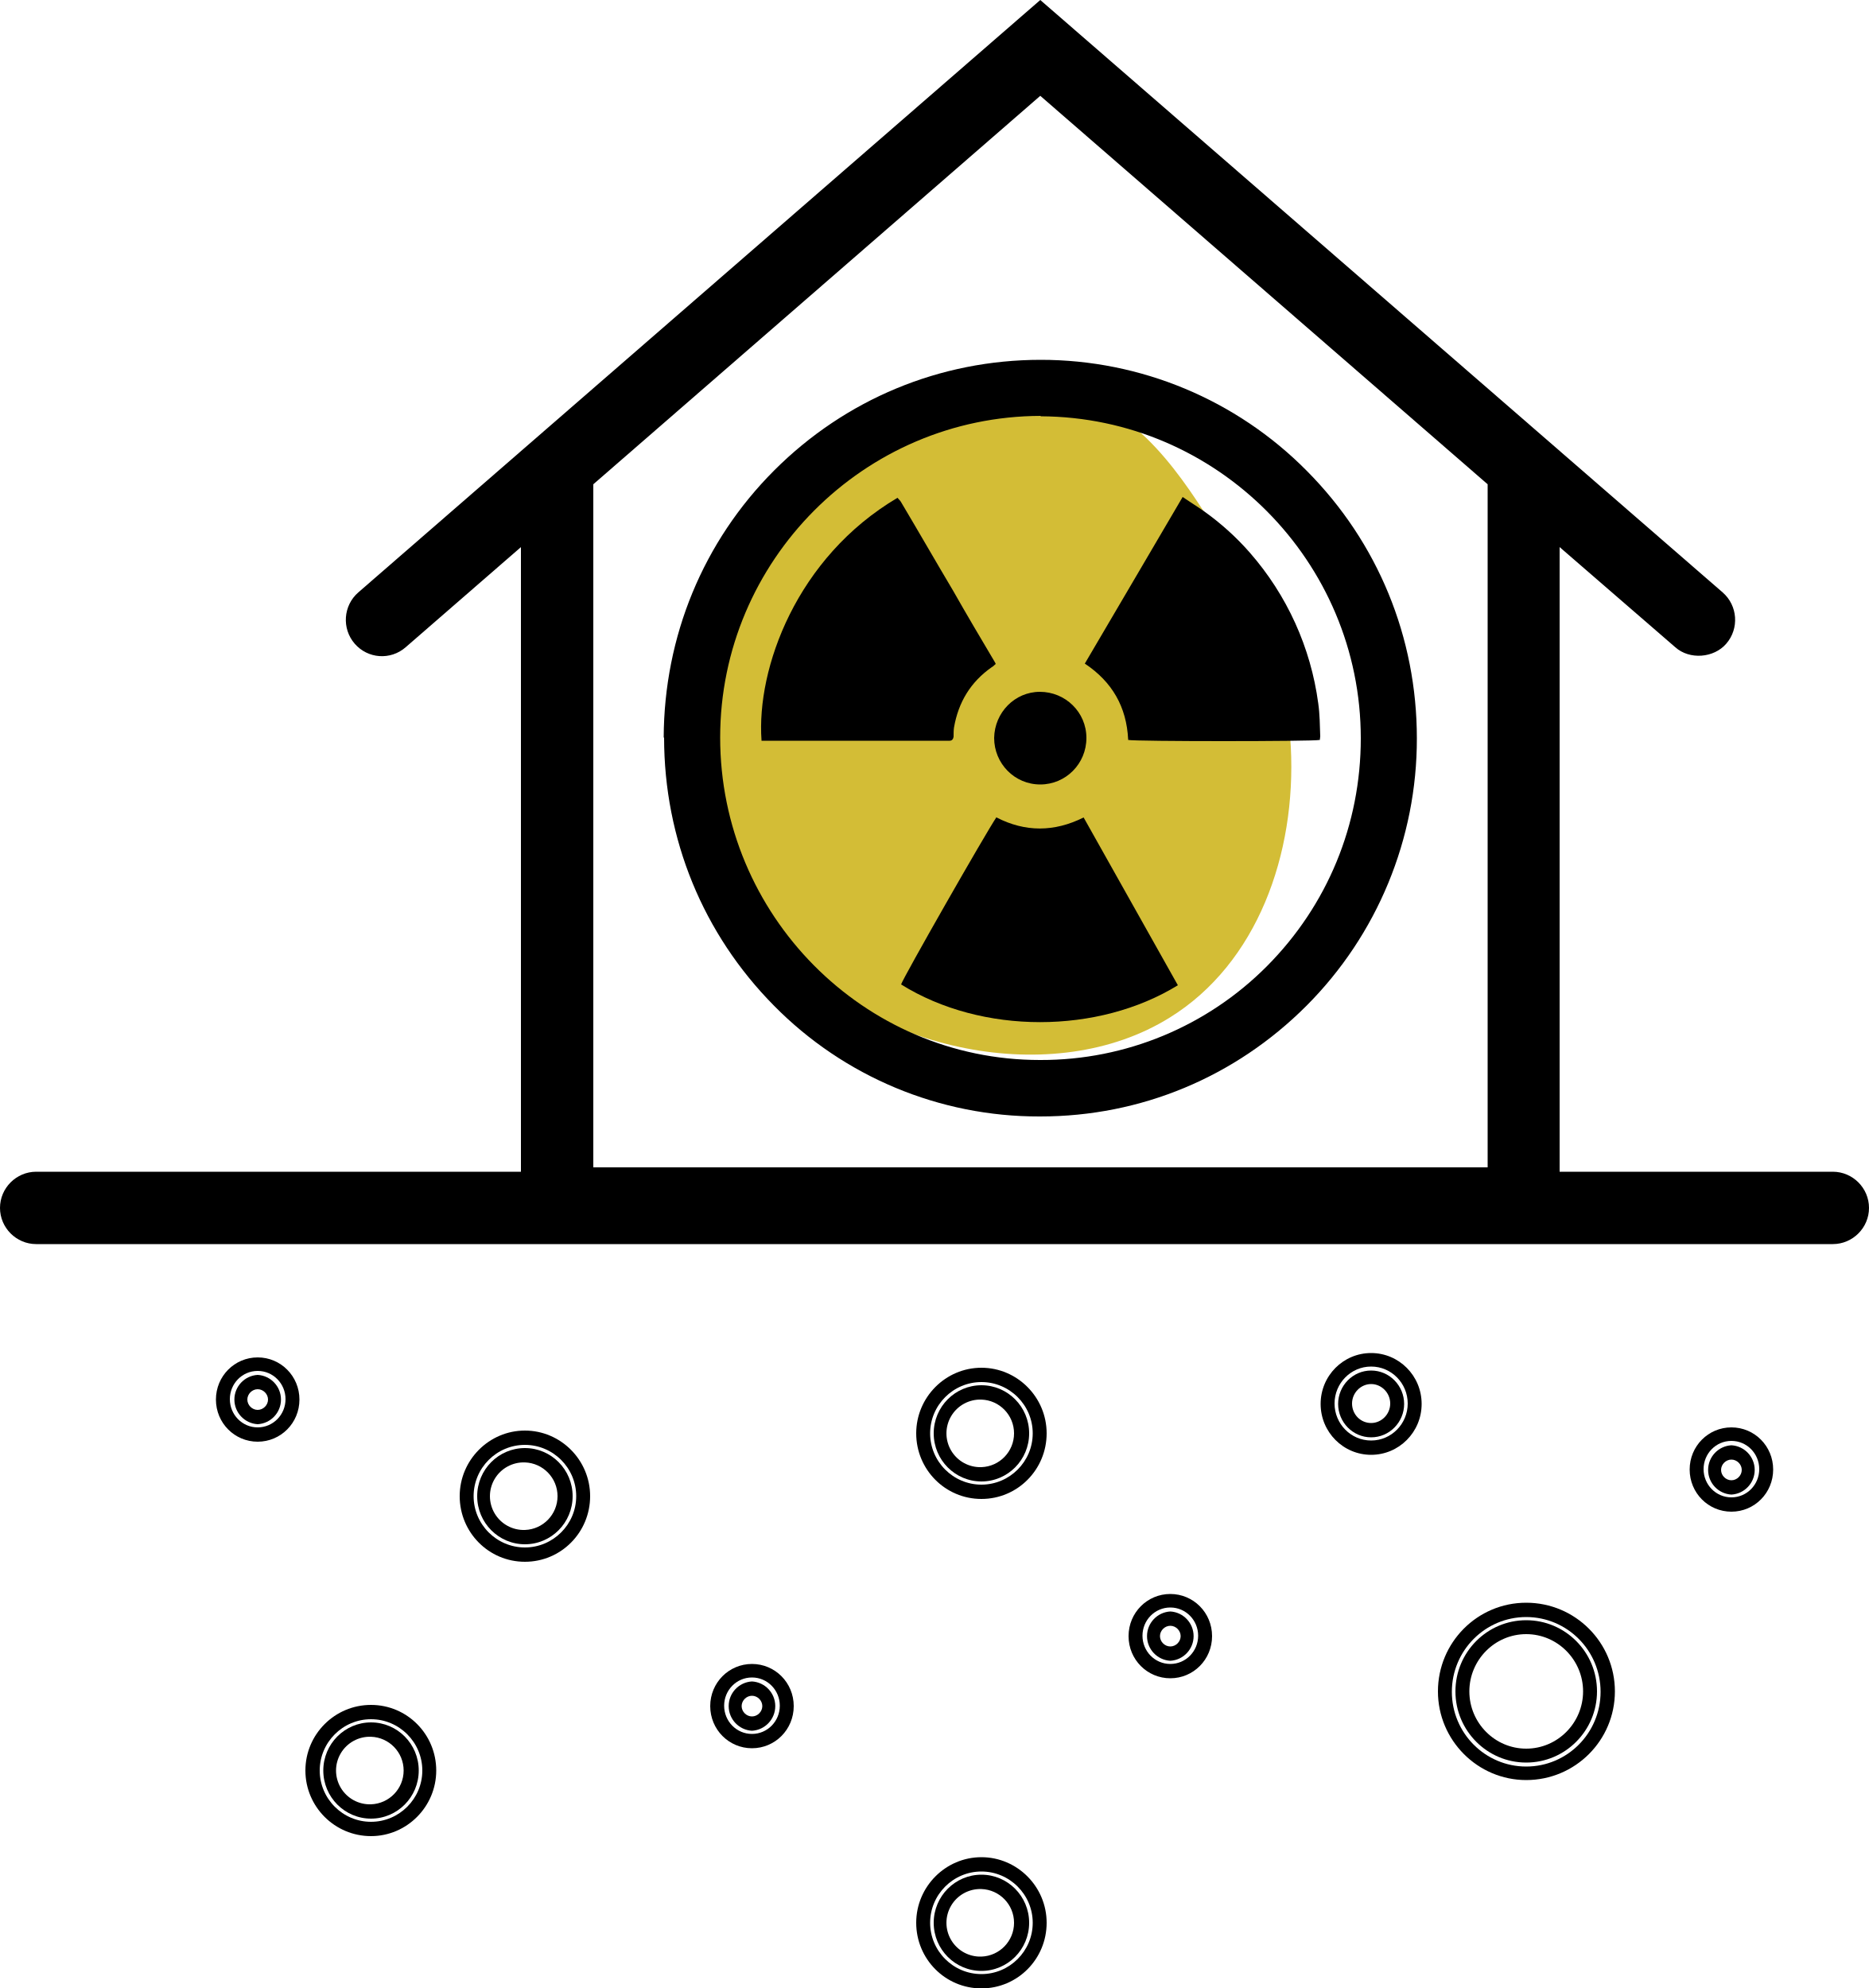
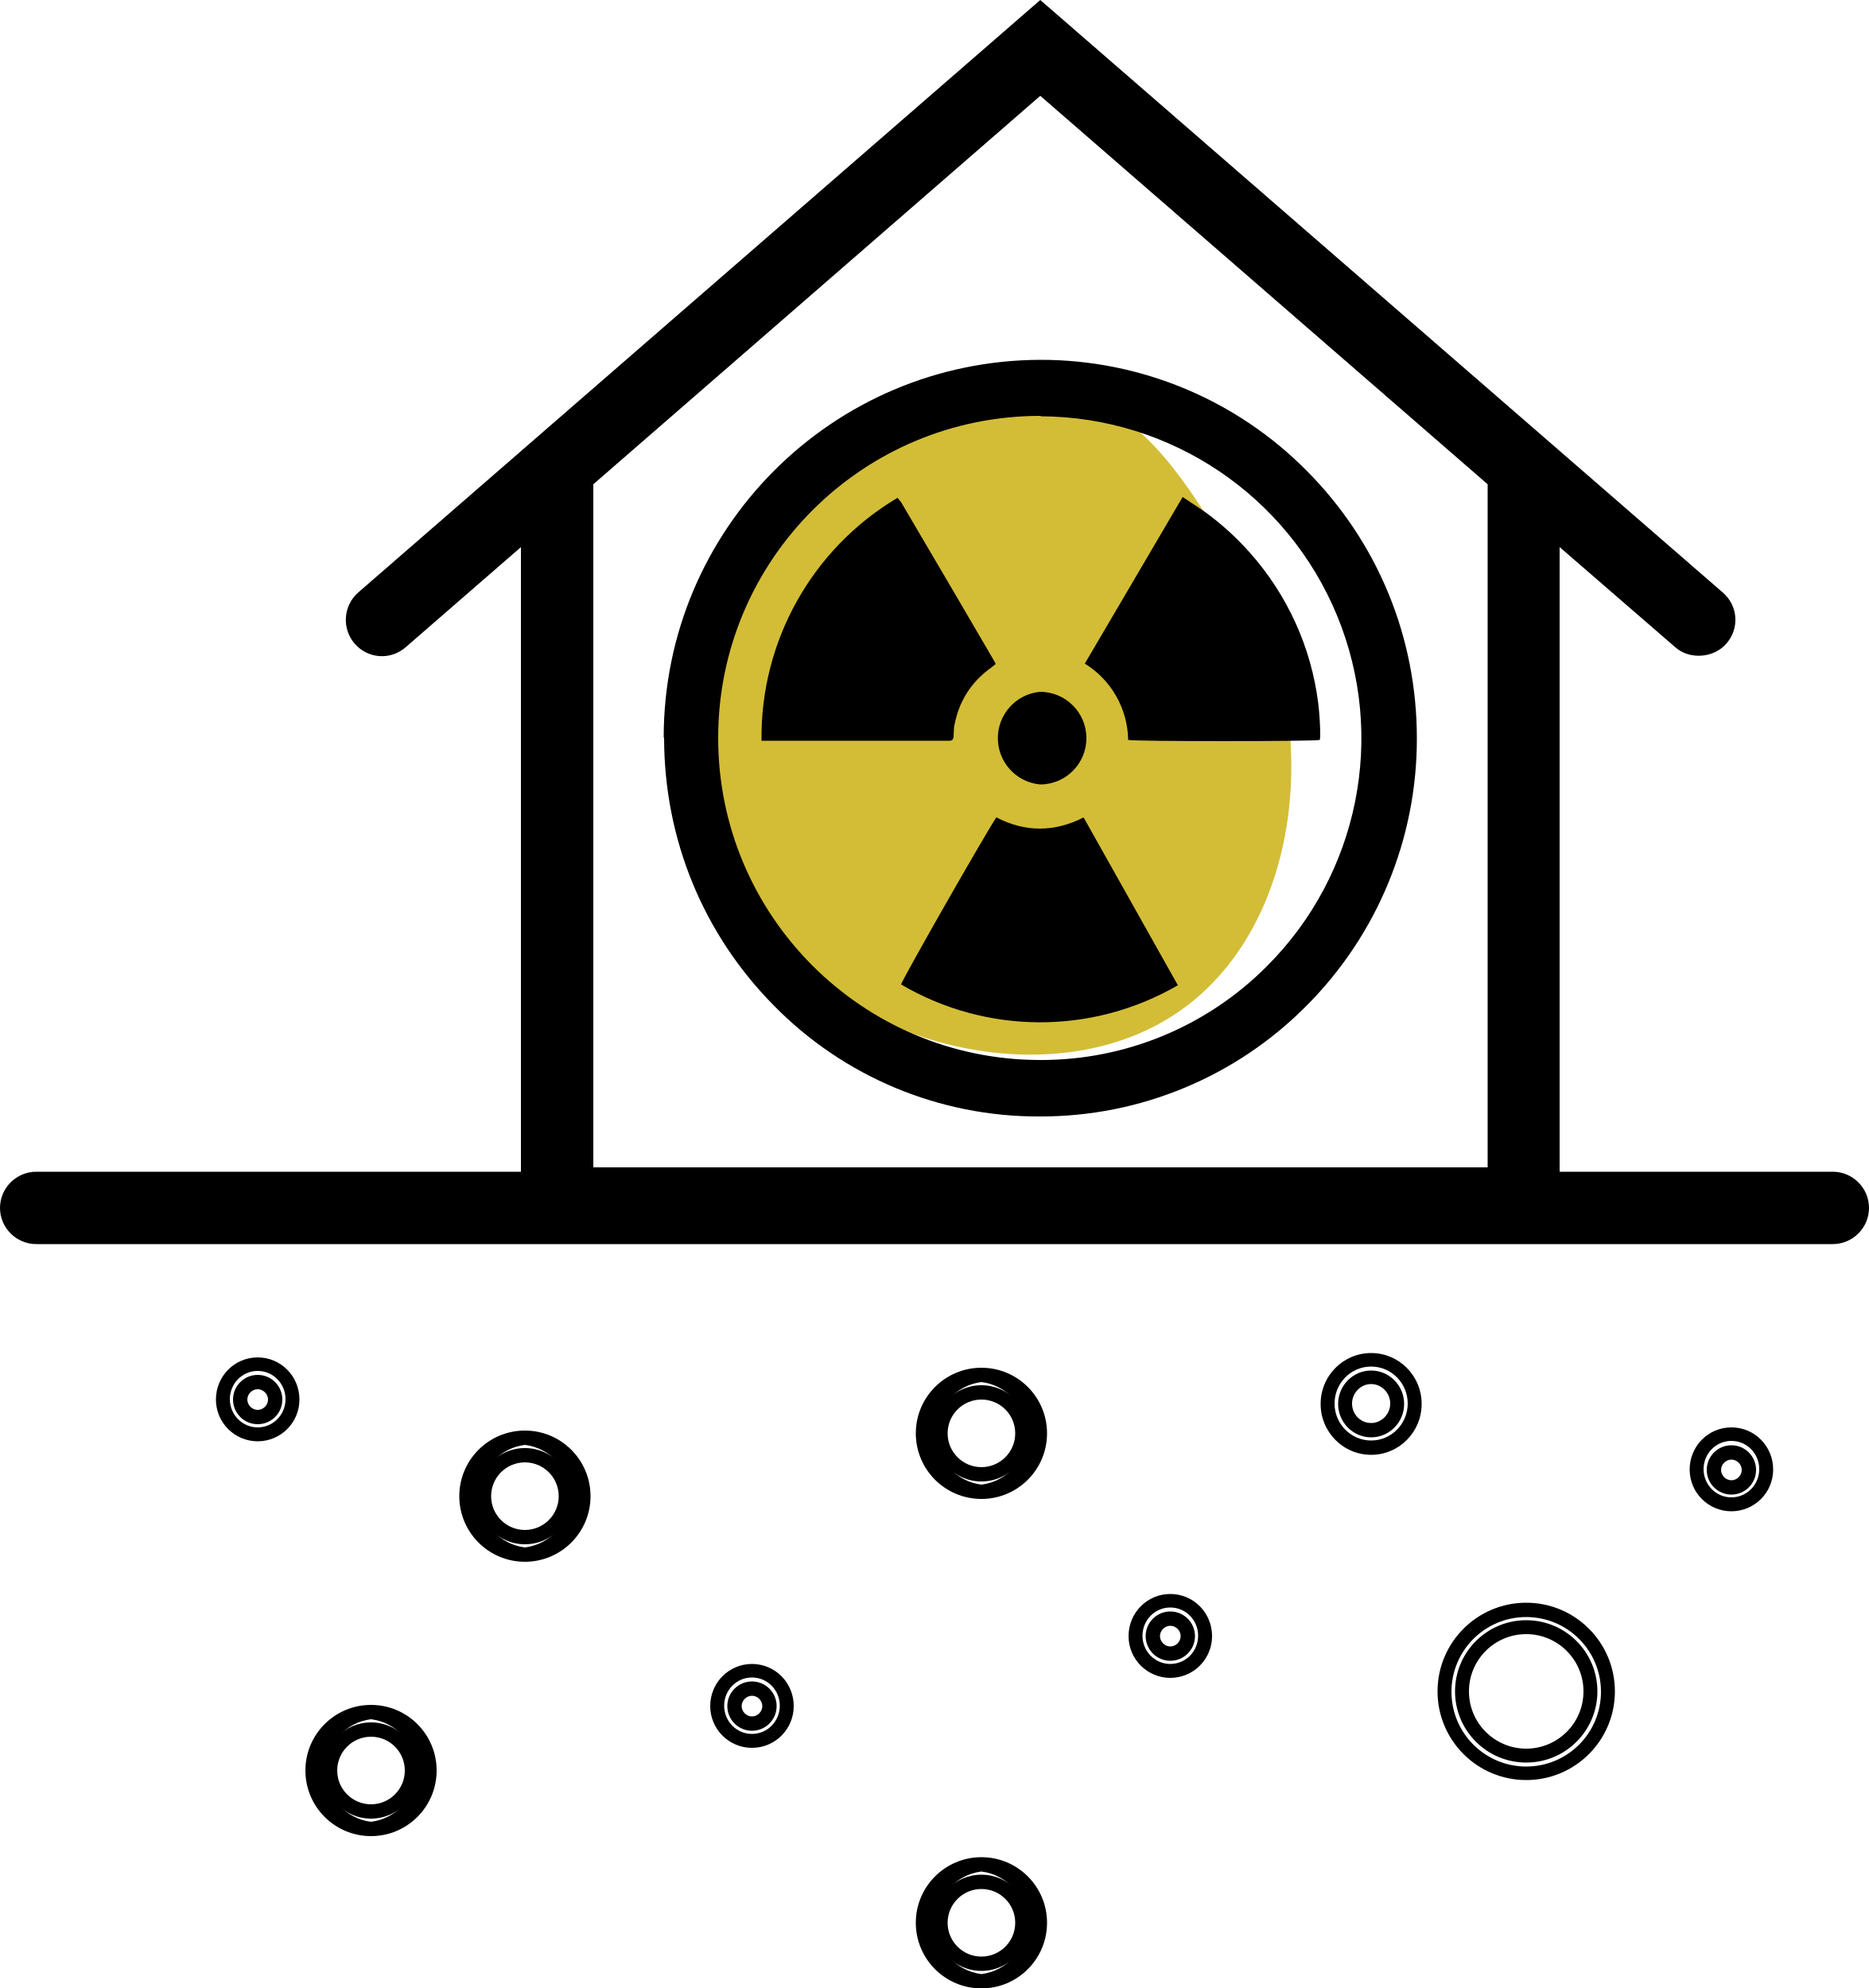
<svg xmlns="http://www.w3.org/2000/svg" viewBox="0 0 47 50">
-   <path d="M27.12 10.04c-4.28 0-6.67 1.13-8.81 4.84-1.42 2.45-.51 6.84 1.3 8.9 2.32 2.65 6.88 3.64 9.81 1.81 2.19-1.36 3.18-4.1 3.04-6.81-.11-2.06-.68-3.59-1.82-5.34-.6-.92-1.82-3.07-3.51-3.41Z" style="fill:#d3bd36" />
-   <path d="M46.09 29.47h-6.87V13.76l2.91 2.52c.36.32.97.27 1.28-.09.33-.38.29-.96-.09-1.29L26.16 0 9.01 14.9c-.38.33-.42.91-.09 1.29s.9.42 1.28.09l2.9-2.52v15.71H.91c-.5 0-.91.41-.91.91s.41.91.91.91h45.18c.5 0 .91-.41.91-.91s-.41-.91-.91-.91m-8.68-.11H14.92V12.18l11.24-9.77 11.25 9.77z" />
-   <path d="M16.7 18.55c0 2.55.98 4.94 2.76 6.74a9.34 9.34 0 0 0 6.68 2.79h.02c2.53 0 4.9-.99 6.69-2.78a9.5 9.5 0 0 0 2.78-6.73c0-2.54-.98-4.93-2.77-6.73a9.4 9.4 0 0 0-6.69-2.79c-2.53 0-4.91.99-6.7 2.78s-2.77 4.18-2.78 6.72Zm9.47-8.08c4.44.02 8.05 3.65 8.05 8.1 0 2.17-.84 4.2-2.36 5.73a8 8 0 0 1-5.69 2.36h-.02c-4.44 0-8.04-3.65-8.04-8.11 0-4.45 3.62-8.08 8.06-8.09Z" />
-   <path d="M28.37 18.61c.17.04 4.64.04 4.82 0 0-.03.01-.06.01-.09-.01-.28-.01-.55-.05-.83a7.2 7.2 0 0 0-1.72-3.79c-.34-.39-.73-.74-1.15-1.04-.17-.12-.35-.23-.54-.36-.83 1.41-1.64 2.8-2.46 4.19.69.46 1.05 1.09 1.09 1.91Zm-9.22.02h4.73c.06 0 .09-.04.1-.1 0-.08 0-.16.01-.23.11-.64.42-1.15.95-1.52.04-.02.07-.06.1-.08-.01-.03-.02-.04-.03-.06-.35-.59-.7-1.18-1.04-1.78-.44-.74-.87-1.49-1.31-2.23-.02-.04-.06-.07-.09-.11-2.54 1.5-3.55 4.29-3.42 6.1Zm5.91 1.92c-.26.38-2.36 4.06-2.4 4.21 2.04 1.27 4.96 1.25 6.96.02-.79-1.41-1.58-2.81-2.37-4.22q-1.11.555-2.19 0Zm1.1-.82c.64 0 1.16-.52 1.16-1.17s-.53-1.16-1.17-1.16c-.63 0-1.14.52-1.15 1.16 0 .64.51 1.17 1.16 1.17m8.32 14.3c-.7 0-1.27.57-1.27 1.28s.57 1.28 1.27 1.28 1.27-.57 1.27-1.28-.57-1.28-1.27-1.28m0 2.2c-.51 0-.92-.42-.92-.93s.41-.93.92-.93.92.42.92.93-.41.93-.92.93" />
-   <path d="M34.48 34.47c-.46 0-.83.38-.83.84s.37.84.83.84.83-.38.83-.84-.37-.84-.83-.84m0 1.32c-.27 0-.48-.22-.48-.49s.22-.49.48-.49.48.22.48.49-.22.49-.48.49m-28-1.65c-.58 0-1.05.47-1.05 1.06s.47 1.06 1.05 1.06 1.05-.47 1.05-1.06-.47-1.06-1.05-1.06m0 1.76c-.39 0-.7-.32-.7-.71s.31-.71.7-.71.7.32.7.71-.31.71-.7.71" />
-   <path d="M6.48 34.58a.621.621 0 0 0 0 1.24.621.621 0 0 0 0-1.24m0 .88c-.14 0-.26-.12-.26-.26s.12-.26.26-.26.26.12.26.26-.12.26-.26.26m2.85 7.42a1.65 1.65 0 0 0 0 3.3c.9 0 1.64-.74 1.64-1.65s-.73-1.65-1.64-1.65m0 2.94c-.71 0-1.29-.58-1.29-1.29s.58-1.29 1.29-1.29 1.29.58 1.29 1.29-.58 1.29-1.29 1.29" />
-   <path d="M9.33 43.32c-.66 0-1.2.54-1.2 1.21s.54 1.21 1.2 1.21 1.2-.54 1.2-1.21-.54-1.21-1.2-1.21m0 2.06a.85.85 0 1 1-.001-1.699.85.85 0 0 1 .001 1.699m3.87-9.4c-.9 0-1.64.74-1.64 1.65s.73 1.65 1.64 1.65 1.64-.74 1.64-1.65-.74-1.65-1.64-1.65m0 2.94c-.71 0-1.29-.58-1.29-1.29s.58-1.29 1.29-1.29 1.29.58 1.29 1.29-.58 1.29-1.29 1.29" />
-   <path d="M13.2 36.42c-.66 0-1.2.54-1.2 1.21s.54 1.21 1.2 1.21 1.2-.54 1.2-1.21-.54-1.21-1.2-1.21m0 2.06a.85.85 0 1 1-.001-1.699.85.85 0 0 1 .001 1.699m25.18 1.83c-1.23 0-2.22 1-2.22 2.23s1 2.23 2.22 2.23a2.23 2.23 0 0 0 0-4.46m0 4.12c-1.03 0-1.87-.84-1.87-1.88s.84-1.88 1.87-1.88 1.87.84 1.87 1.88-.84 1.88-1.87 1.88" />
-   <path d="M38.38 40.75c-.98 0-1.78.8-1.78 1.79s.8 1.79 1.78 1.79 1.78-.8 1.78-1.79-.8-1.79-1.78-1.79m0 3.23c-.79 0-1.43-.65-1.43-1.44s.64-1.44 1.43-1.44 1.43.65 1.43 1.44-.64 1.44-1.43 1.44m-8.95-3.89c-.58 0-1.05.47-1.05 1.06s.47 1.06 1.05 1.06 1.05-.47 1.05-1.06-.47-1.06-1.05-1.06m0 1.76c-.39 0-.7-.32-.7-.71s.31-.71.7-.71.7.32.7.71-.31.71-.7.71" />
-   <path d="M29.43 40.53a.621.621 0 0 0 0 1.24.621.621 0 0 0 0-1.24m0 .88c-.14 0-.26-.12-.26-.26s.12-.26.26-.26.26.12.26.26-.12.26-.26.26m-4.75-7.01c-.9 0-1.64.74-1.64 1.65s.73 1.65 1.64 1.65 1.64-.74 1.64-1.65-.74-1.65-1.64-1.65m0 2.94c-.71 0-1.29-.58-1.29-1.29s.58-1.29 1.29-1.29 1.29.58 1.29 1.29-.58 1.29-1.29 1.29" />
-   <path d="M24.68 34.84c-.66 0-1.2.54-1.2 1.21s.54 1.21 1.2 1.21 1.2-.54 1.2-1.21-.54-1.21-1.2-1.21m0 2.06a.85.85 0 1 1-.001-1.699.85.85 0 0 1 .001 1.699m-5.77 4.95c-.58 0-1.05.47-1.05 1.06s.47 1.06 1.05 1.06 1.05-.47 1.05-1.06-.47-1.06-1.05-1.06m0 1.76c-.39 0-.7-.32-.7-.71s.31-.71.7-.71.7.32.7.71-.31.71-.7.71" />
-   <path d="M18.91 42.29a.621.621 0 0 0 0 1.24.621.621 0 0 0 0-1.24m0 .88c-.14 0-.26-.12-.26-.26s.12-.26.26-.26.26.12.26.26-.12.26-.26.26m5.77 3.54c-.9 0-1.64.74-1.64 1.65s.73 1.65 1.64 1.65 1.64-.74 1.64-1.65-.74-1.65-1.64-1.65m0 2.94c-.71 0-1.29-.58-1.29-1.29s.58-1.29 1.29-1.29 1.29.58 1.29 1.29-.58 1.29-1.29 1.29" />
-   <path d="M24.68 47.15c-.66 0-1.2.54-1.2 1.21s.54 1.21 1.2 1.21 1.2-.54 1.2-1.21-.54-1.21-1.2-1.21m0 2.06a.85.85 0 1 1-.001-1.699.85.85 0 0 1 .001 1.699M43.54 35.9c-.58 0-1.05.47-1.05 1.06s.47 1.06 1.05 1.06 1.05-.47 1.05-1.06-.47-1.06-1.05-1.06m0 1.76c-.39 0-.7-.32-.7-.71s.31-.71.7-.71.7.32.7.71-.31.71-.7.71" />
-   <path d="M43.54 36.35a.621.621 0 0 0 0 1.24.621.621 0 0 0 0-1.24m0 .88c-.14 0-.26-.12-.26-.26s.12-.26.26-.26.26.12.26.26-.12.26-.26.26" />
+   <path d="M27.12 10.04c-4.28 0-6.67 1.13-8.81 4.84-1.42 2.45-.51 6.84 1.3 8.9 2.32 2.65 6.88 3.64 9.81 1.81 2.19-1.36 3.18-4.1 3.04-6.81a10 10 0 0 0-1.82-5.34c-.6-.92-1.82-3.07-3.51-3.41Z" style="fill:#d3bd36" />
+   <path d="M46.09 29.47h-6.87V13.76l2.91 2.52c.36.32.97.27 1.28-.09a.9.9 0 0 0-.09-1.29L26.16 0 9.01 14.9c-.38.33-.42.91-.09 1.29s.9.42 1.28.09l2.9-2.52v15.71H.91c-.5 0-.91.41-.91.91s.41.91.91.91h45.18c.5 0 .91-.41.91-.91s-.41-.91-.91-.91m-8.68-.11H14.92V12.18l11.24-9.77 11.25 9.77z" />
+   <path d="M16.7 18.55c0 2.55.98 4.94 2.76 6.74a9.3 9.3 0 0 0 6.68 2.79h.02a9.4 9.4 0 0 0 6.69-2.78 9.5 9.5 0 0 0 2.78-6.73c0-2.54-.98-4.93-2.77-6.73a9.4 9.4 0 0 0-6.69-2.79 9.5 9.5 0 0 0-9.48 9.5Zm9.47-8.08a8.1 8.1 0 0 1 5.69 13.83 8 8 0 0 1-5.69 2.36h-.02a8.09 8.09 0 0 1 .02-16.2Z" />
+   <path d="M28.37 18.61c.17.04 4.64.04 4.82 0l.01-.09q0-.41-.05-.83a7 7 0 0 0-1.72-3.79 7 7 0 0 0-1.15-1.04l-.54-.36-2.46 4.19a2.3 2.3 0 0 1 1.09 1.91Zm-9.22.02h4.73q.09 0 .1-.1l.01-.23q.16-.96.95-1.52l.1-.08-.03-.06-1.04-1.78-1.31-2.23-.09-.11a7 7 0 0 0-3.42 6.1Zm5.91 1.92c-.26.38-2.36 4.06-2.4 4.21a6.9 6.9 0 0 0 6.96.02l-2.37-4.22q-1.11.56-2.19 0Zm1.1-.82a1.16 1.16 0 1 0-.01-2.33 1.17 1.17 0 0 0 .01 2.33m8.32 14.3c-.7 0-1.27.57-1.27 1.28s.57 1.28 1.27 1.28 1.27-.57 1.27-1.28-.57-1.28-1.27-1.28m0 2.2c-.51 0-.92-.42-.92-.93s.41-.93.92-.93.92.42.92.93-.41.93-.92.93" />
+   <path d="M34.48 34.47c-.46 0-.83.38-.83.84s.37.84.83.84.83-.38.83-.84-.37-.84-.83-.84m0 1.32c-.27 0-.48-.22-.48-.49s.22-.49.48-.49.48.22.48.49-.22.49-.48.49m-28-1.65c-.58 0-1.05.47-1.05 1.06a1.05 1.05 0 1 0 2.1 0c0-.59-.47-1.06-1.05-1.06m0 1.76c-.39 0-.7-.32-.7-.71s.31-.71.7-.71.7.32.7.71-.31.71-.7.71" />
+   <path d="M6.48 34.58a.62.62 0 0 0 0 1.24.62.62 0 0 0 0-1.24m0 .88c-.14 0-.26-.12-.26-.26s.12-.26.26-.26.26.12.26.26-.12.26-.26.26m2.85 7.42a1.65 1.65 0 0 0 0 3.3 1.65 1.65 0 0 0 0-3.3m0 2.94a1.3 1.3 0 0 1 0-2.58 1.3 1.3 0 0 1 0 2.58" />
+   <path d="M9.33 43.32c-.66 0-1.2.54-1.2 1.21s.54 1.21 1.2 1.21 1.2-.54 1.2-1.21-.54-1.21-1.2-1.21m0 2.06a.85.85 0 1 1 0-1.7.85.85 0 0 1 0 1.7m3.87-9.4a1.65 1.65 0 0 0 0 3.3 1.65 1.65 0 0 0 0-3.3m0 2.94a1.3 1.3 0 0 1 0-2.58 1.3 1.3 0 0 1 0 2.58" />
+   <path d="M13.2 36.42c-.66 0-1.2.54-1.2 1.21s.54 1.21 1.2 1.21 1.2-.54 1.2-1.21-.54-1.21-1.2-1.21m0 2.06a.85.85 0 1 1 0-1.7.85.85 0 0 1 0 1.7m25.18 1.83a2.23 2.23 0 0 0 0 4.46 2.23 2.23 0 0 0 0-4.46m0 4.12a1.88 1.88 0 0 1 0-3.76 1.88 1.88 0 0 1 0 3.76" />
+   <path d="M38.38 40.75a1.79 1.79 0 0 0 0 3.58 1.79 1.79 0 0 0 0-3.58m0 3.23a1.44 1.44 0 0 1 0-2.88 1.44 1.44 0 0 1 0 2.88m-8.95-3.89c-.58 0-1.05.47-1.05 1.06a1.05 1.05 0 1 0 2.1 0c0-.59-.47-1.06-1.05-1.06m0 1.76c-.39 0-.7-.32-.7-.71s.31-.71.7-.71.7.32.7.71-.31.71-.7.71" />
+   <path d="M29.43 40.53a.62.62 0 0 0 0 1.24.62.62 0 0 0 0-1.24m0 .88c-.14 0-.26-.12-.26-.26s.12-.26.26-.26.26.12.26.26-.12.26-.26.26m-4.75-7.01a1.65 1.65 0 0 0 0 3.3 1.65 1.65 0 0 0 0-3.3m0 2.94a1.3 1.3 0 0 1 0-2.58 1.3 1.3 0 0 1 0 2.58" />
+   <path d="M24.68 34.84c-.66 0-1.2.54-1.2 1.21s.54 1.21 1.2 1.21 1.2-.54 1.2-1.21-.54-1.21-1.2-1.21m0 2.06a.85.85 0 1 1 0-1.7.85.85 0 0 1 0 1.7m-5.77 4.95c-.58 0-1.05.47-1.05 1.06a1.05 1.05 0 1 0 2.1 0c0-.59-.47-1.06-1.05-1.06m0 1.76c-.39 0-.7-.32-.7-.71s.31-.71.7-.71.7.32.7.71-.31.71-.7.71" />
+   <path d="M18.91 42.29a.62.62 0 0 0 0 1.24.62.62 0 0 0 0-1.24m0 .88c-.14 0-.26-.12-.26-.26s.12-.26.26-.26.26.12.26.26-.12.26-.26.26m5.77 3.54a1.65 1.65 0 0 0 0 3.3 1.65 1.65 0 0 0 0-3.3m0 2.94a1.3 1.3 0 0 1 0-2.58 1.3 1.3 0 0 1 0 2.58" />
+   <path d="M24.68 47.15c-.66 0-1.2.54-1.2 1.21s.54 1.21 1.2 1.21 1.2-.54 1.2-1.21-.54-1.21-1.2-1.21m0 2.06a.85.85 0 1 1 0-1.7.85.85 0 0 1 0 1.7M43.54 35.9c-.58 0-1.05.47-1.05 1.06a1.05 1.05 0 1 0 2.1 0c0-.59-.47-1.06-1.05-1.06m0 1.76c-.39 0-.7-.32-.7-.71s.31-.71.7-.71.7.32.7.71-.31.71-.7.71" />
+   <path d="M43.54 36.35a.62.62 0 0 0 0 1.24.62.62 0 0 0 0-1.24m0 .88c-.14 0-.26-.12-.26-.26s.12-.26.26-.26.26.12.26.26-.12.26-.26.26" />
</svg>
